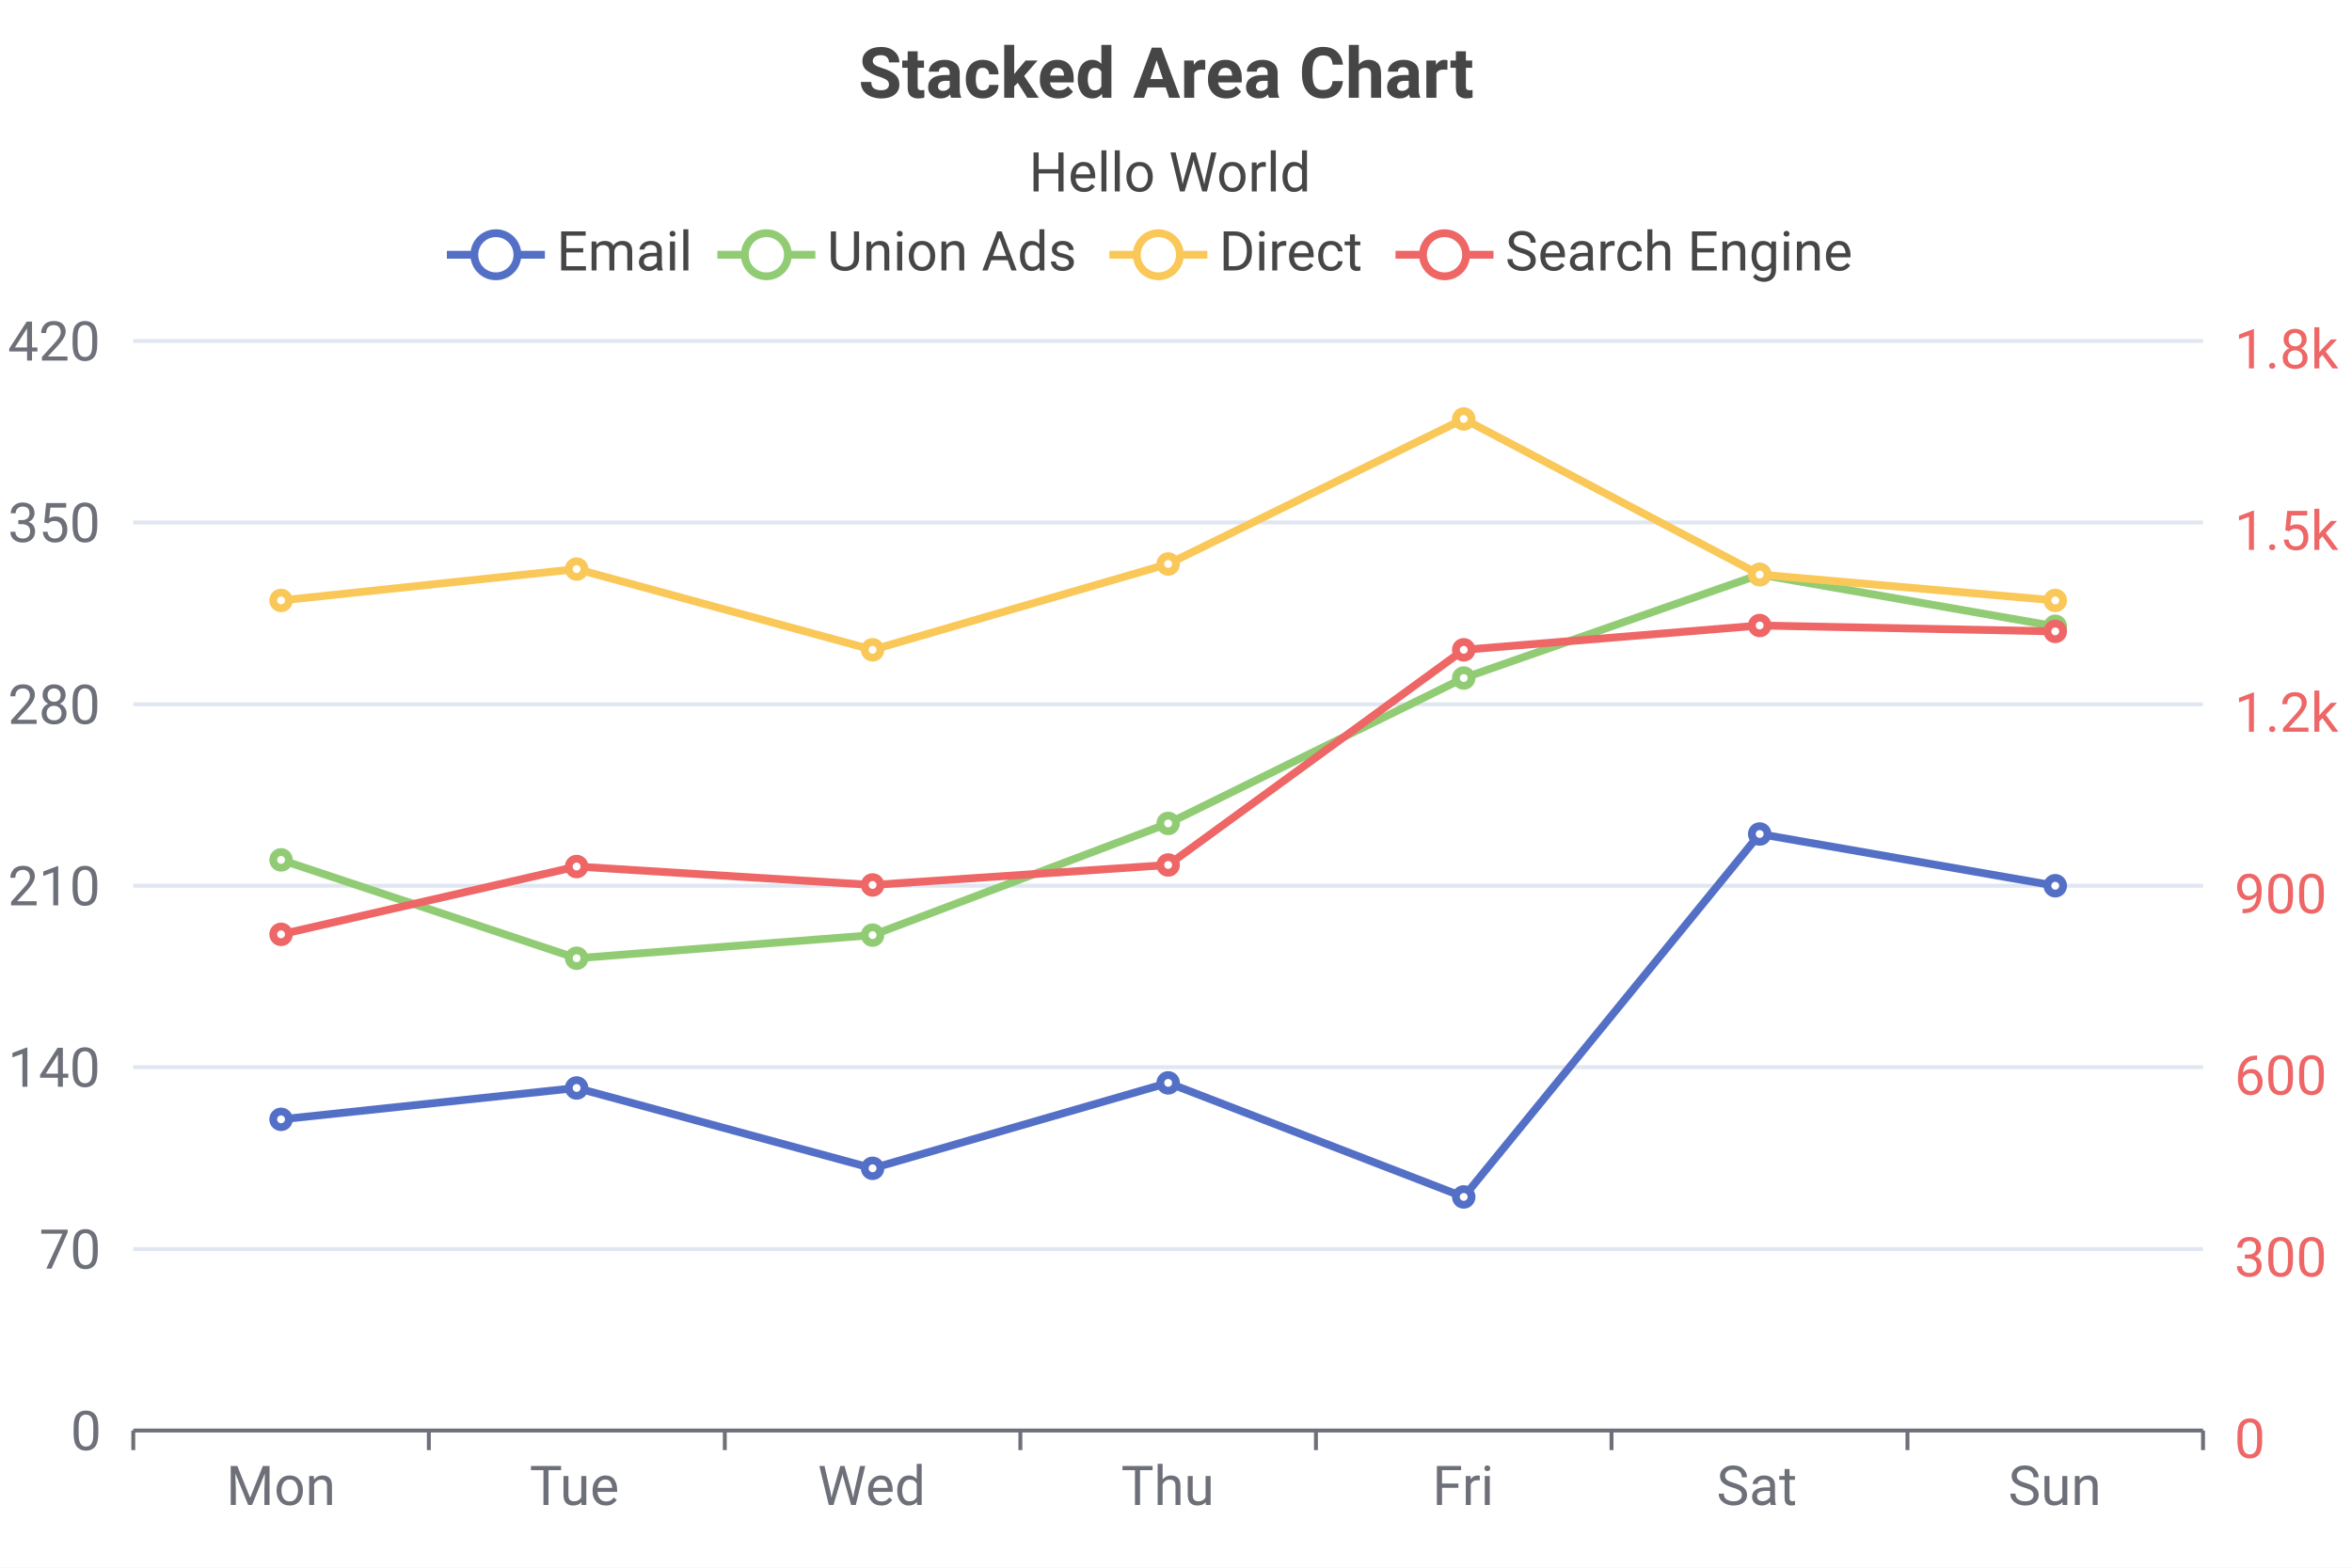
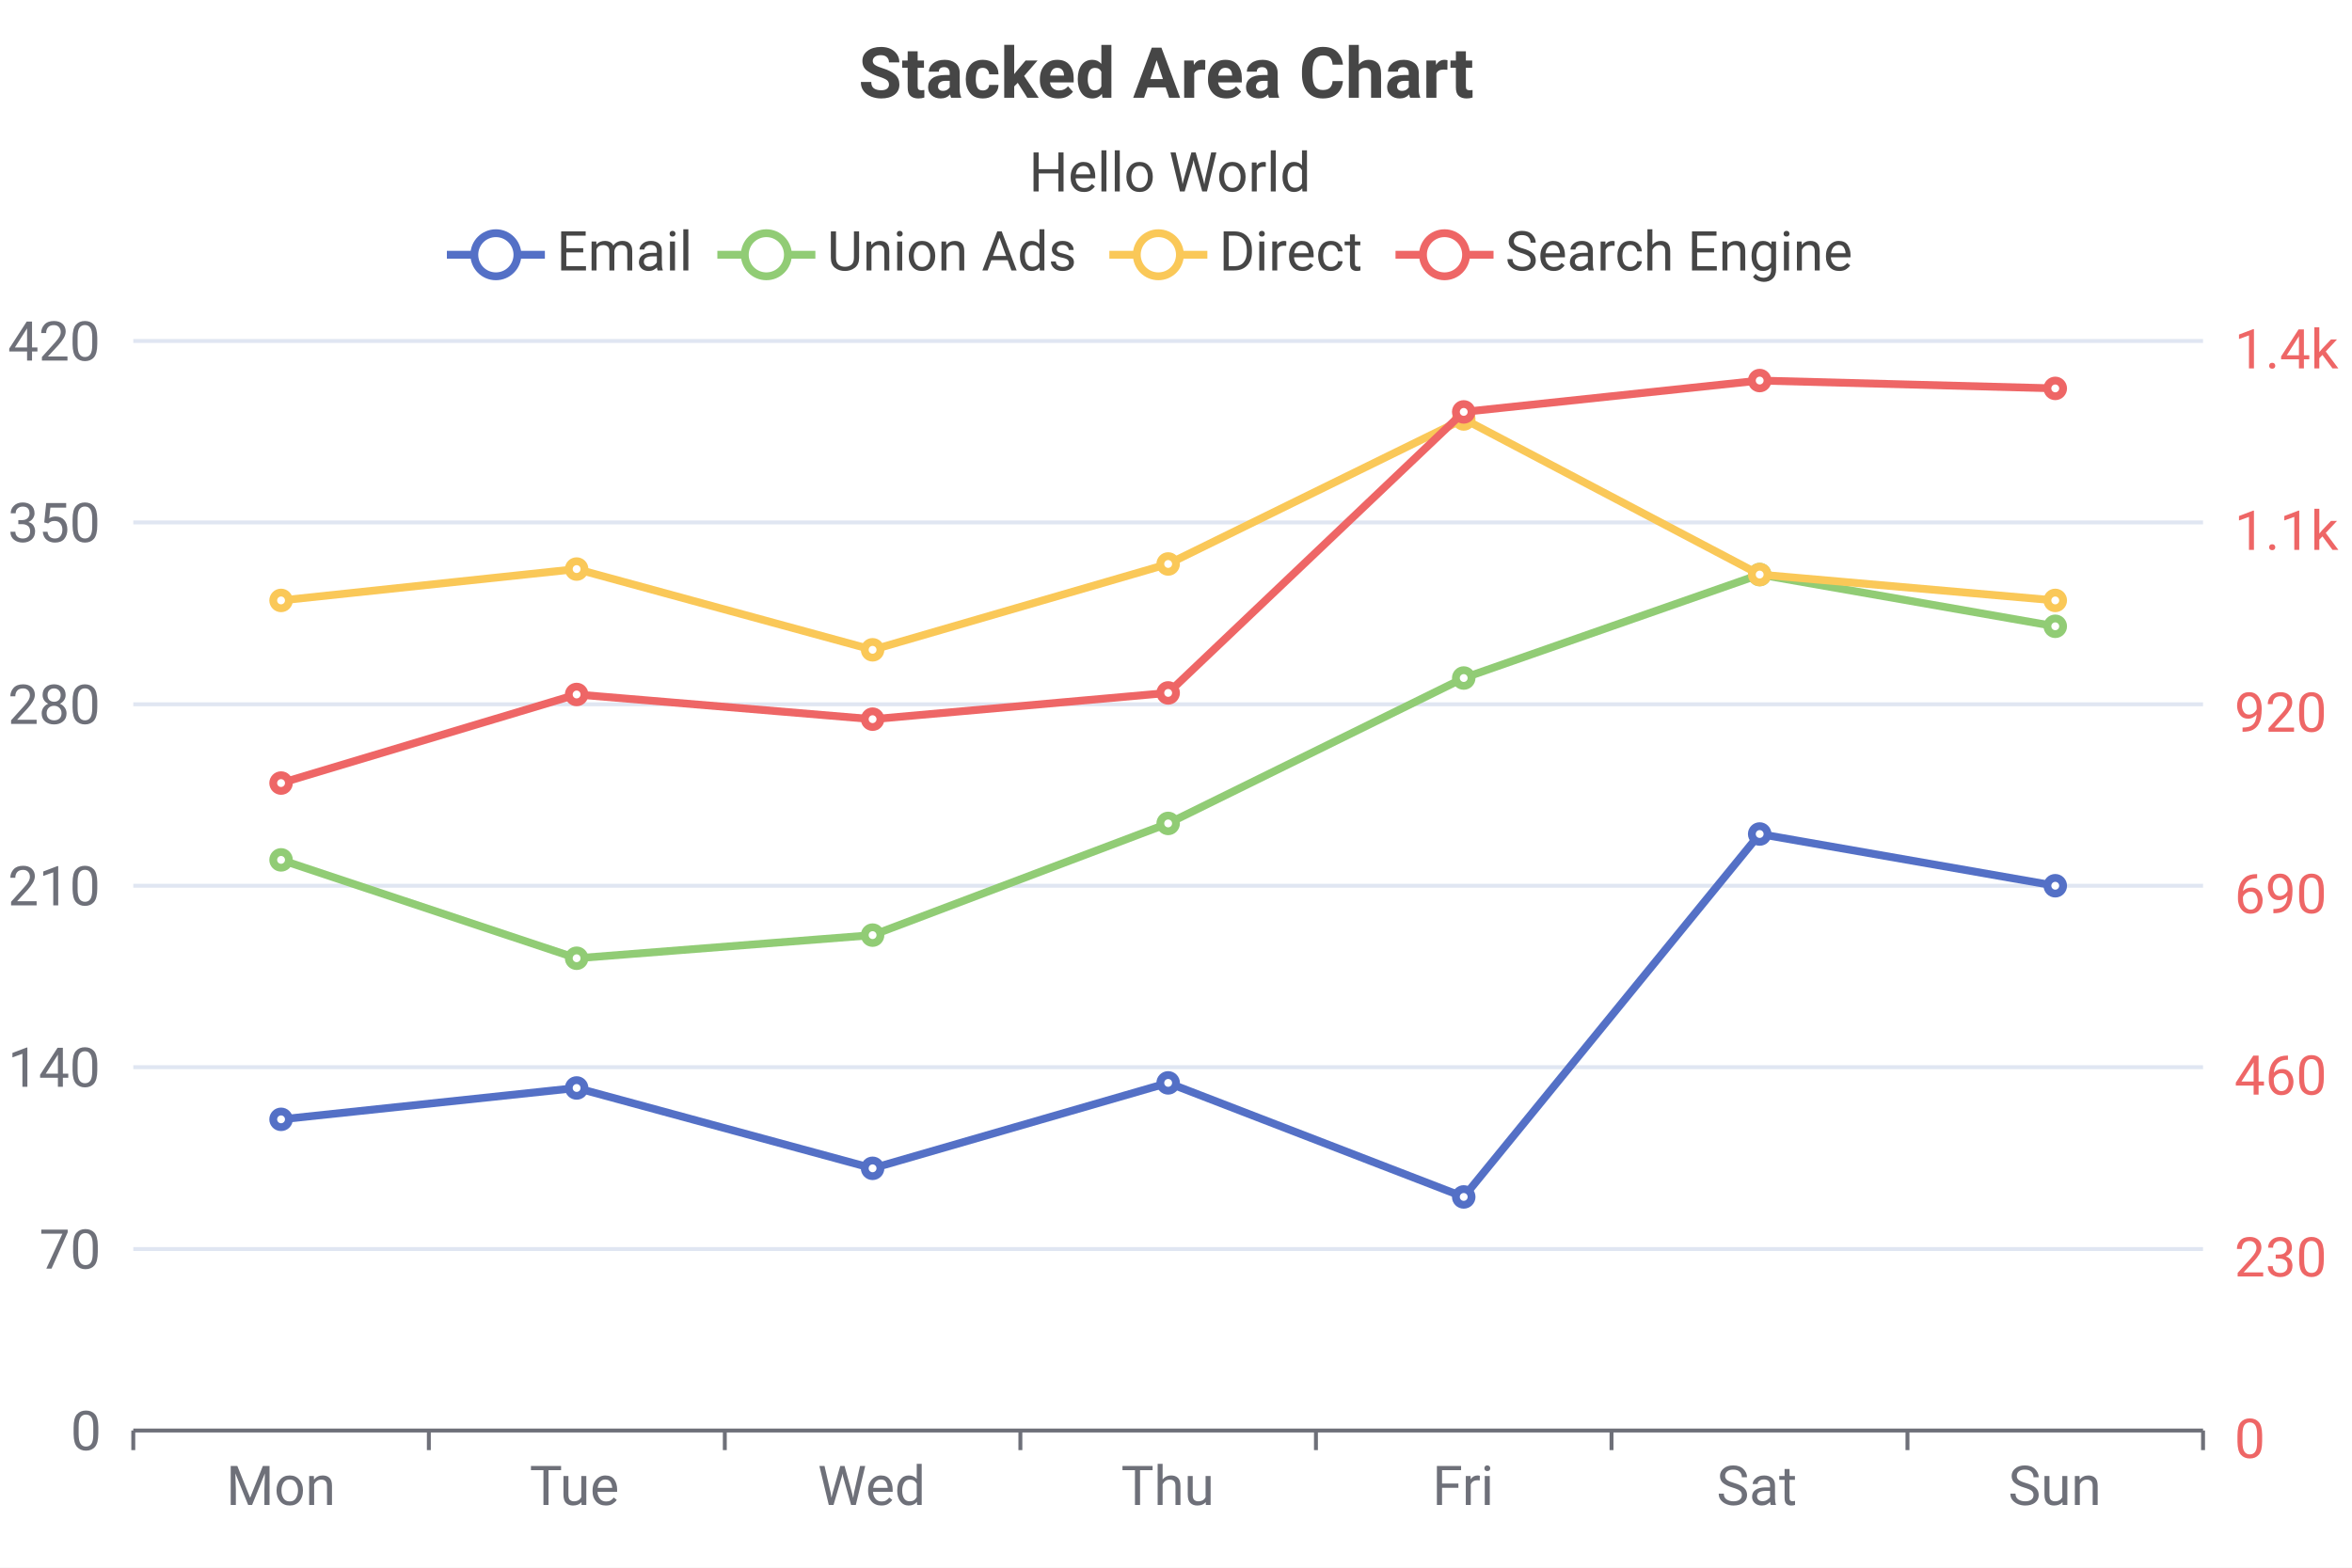
<svg xmlns="http://www.w3.org/2000/svg" width="600" height="400" viewBox="0 0 600 400">
  <rect x="0" y="0" width="600" height="400" fill="#FFFFFF" />
  <text font-size="18" x="219" y="5" dy="15" font-weight="bold" dominant-baseline="middle" font-family="Roboto" fill="#464646">
Stacked Area Chart
</text>
  <text font-size="14" x="262.5" y="35" dy="10" dominant-baseline="middle" font-family="Roboto" fill="#464646">
Hello World
</text>
  <g>
    <line stroke-width="2" x1="114" y1="65" x2="139" y2="65" stroke="#5470C6" />
    <circle cx="126.5" cy="65" r="5.5" stroke-width="2" stroke="#5470C6" fill="#FFFFFF" />
    <text font-size="14" x="142" y="69" font-family="Roboto" fill="#464646">
Email
</text>
  </g>
  <g>
    <line stroke-width="2" x1="183" y1="65" x2="208" y2="65" stroke="#91CC75" />
    <circle cx="195.5" cy="65" r="5.5" stroke-width="2" stroke="#91CC75" fill="#FFFFFF" />
    <text font-size="14" x="211" y="69" font-family="Roboto" fill="#464646">
Union Ads
</text>
  </g>
  <g>
    <line stroke-width="2" x1="283" y1="65" x2="308" y2="65" stroke="#FAC858" />
    <circle cx="295.5" cy="65" r="5.5" stroke-width="2" stroke="#FAC858" fill="#FFFFFF" />
    <text font-size="14" x="311" y="69" font-family="Roboto" fill="#464646">
Direct
</text>
  </g>
  <g>
    <line stroke-width="2" x1="356" y1="65" x2="381" y2="65" stroke="#EE6666" />
    <circle cx="368.5" cy="65" r="5.5" stroke-width="2" stroke="#EE6666" fill="#FFFFFF" />
    <text font-size="14" x="384" y="69" font-family="Roboto" fill="#464646">
Search Engine
</text>
  </g>
  <g stroke="#E0E6F2">
    <line stroke-width="1" x1="34" y1="87" x2="562" y2="87" />
    <line stroke-width="1" x1="34" y1="133.3" x2="562" y2="133.3" />
    <line stroke-width="1" x1="34" y1="179.7" x2="562" y2="179.7" />
    <line stroke-width="1" x1="34" y1="226" x2="562" y2="226" />
    <line stroke-width="1" x1="34" y1="272.3" x2="562" y2="272.3" />
    <line stroke-width="1" x1="34" y1="318.7" x2="562" y2="318.7" />
  </g>
  <g>
    <text font-size="14" x="2" y="92" font-family="Roboto" fill="#6E7079">
420
</text>
    <text font-size="14" x="2" y="138.3" font-family="Roboto" fill="#6E7079">
350
</text>
    <text font-size="14" x="2" y="184.7" font-family="Roboto" fill="#6E7079">
280
</text>
    <text font-size="14" x="2" y="231" font-family="Roboto" fill="#6E7079">
210
</text>
    <text font-size="14" x="2" y="277.3" font-family="Roboto" fill="#6E7079">
140
</text>
    <text font-size="14" x="10" y="323.7" font-family="Roboto" fill="#6E7079">
70
</text>
    <text font-size="14" x="18" y="370" font-family="Roboto" fill="#6E7079">
0
</text>
  </g>
  <g>
    <text font-size="14" x="570" y="94" font-family="Roboto" fill="#EE6666">
- 1.8k
+ 1.4k
</text>
    <text font-size="14" x="570" y="140.3" font-family="Roboto" fill="#EE6666">
- 1.5k
+ 1.1k
</text>
    <text font-size="14" x="570" y="186.7" font-family="Roboto" fill="#EE6666">
- 1.2k
+ 920
</text>
    <text font-size="14" x="570" y="233" font-family="Roboto" fill="#EE6666">
- 900
+ 690
</text>
    <text font-size="14" x="570" y="279.3" font-family="Roboto" fill="#EE6666">
- 600
+ 460
</text>
    <text font-size="14" x="570" y="325.7" font-family="Roboto" fill="#EE6666">
- 300
+ 230
</text>
    <text font-size="14" x="570" y="372" font-family="Roboto" fill="#EE6666">
0
</text>
  </g>
  <g>
    <g stroke="#6E7079">
      <line stroke-width="1" x1="34" y1="365" x2="562" y2="365" />
      <line stroke-width="1" x1="34" y1="365" x2="34" y2="370" />
      <line stroke-width="1" x1="109.4" y1="365" x2="109.4" y2="370" />
      <line stroke-width="1" x1="184.9" y1="365" x2="184.9" y2="370" />
      <line stroke-width="1" x1="260.3" y1="365" x2="260.3" y2="370" />
      <line stroke-width="1" x1="335.7" y1="365" x2="335.7" y2="370" />
      <line stroke-width="1" x1="411.1" y1="365" x2="411.1" y2="370" />
      <line stroke-width="1" x1="486.6" y1="365" x2="486.6" y2="370" />
      <line stroke-width="1" x1="562" y1="365" x2="562" y2="370" />
    </g>
    <text font-size="14" x="57.7" y="384" font-family="Roboto" fill="#6E7079">
Mon
</text>
    <text font-size="14" x="135.1" y="384" font-family="Roboto" fill="#6E7079">
Tue
</text>
    <text font-size="14" x="208.6" y="384" font-family="Roboto" fill="#6E7079">
Wed
</text>
    <text font-size="14" x="286" y="384" font-family="Roboto" fill="#6E7079">
Thu
</text>
    <text font-size="14" x="365.4" y="384" font-family="Roboto" fill="#6E7079">
Fri
</text>
    <text font-size="14" x="437.9" y="384" font-family="Roboto" fill="#6E7079">
Sat
</text>
    <text font-size="14" x="512.3" y="384" font-family="Roboto" fill="#6E7079">
Sun
</text>
  </g>
  <g>
    <path d="M 71.7 285.6 L 147.1 277.6 L 222.6 298.1 L 298 276.3 L 373.4 305.4 L 448.9 212.8 L 524.3 226" stroke-width="2" fill="none" stroke="#5470C6" />
    <circle cx="71.7" cy="285.6" r="2" stroke-width="2" stroke="#5470C6" fill="#FFFFFF" />
    <circle cx="147.1" cy="277.6" r="2" stroke-width="2" stroke="#5470C6" fill="#FFFFFF" />
    <circle cx="222.6" cy="298.1" r="2" stroke-width="2" stroke="#5470C6" fill="#FFFFFF" />
    <circle cx="298" cy="276.3" r="2" stroke-width="2" stroke="#5470C6" fill="#FFFFFF" />
    <circle cx="373.4" cy="305.4" r="2" stroke-width="2" stroke="#5470C6" fill="#FFFFFF" />
    <circle cx="448.9" cy="212.8" r="2" stroke-width="2" stroke="#5470C6" fill="#FFFFFF" />
    <circle cx="524.3" cy="226" r="2" stroke-width="2" stroke="#5470C6" fill="#FFFFFF" />
  </g>
  <g>
    <path d="M 71.7 219.4 L 147.1 244.5 L 222.6 238.6 L 298 210.1 L 373.4 173 L 448.9 146.6 L 524.3 159.8" stroke-width="2" fill="none" stroke="#91CC75" />
    <circle cx="71.7" cy="219.4" r="2" stroke-width="2" stroke="#91CC75" fill="#FFFFFF" />
    <circle cx="147.1" cy="244.5" r="2" stroke-width="2" stroke="#91CC75" fill="#FFFFFF" />
    <circle cx="222.6" cy="238.6" r="2" stroke-width="2" stroke="#91CC75" fill="#FFFFFF" />
    <circle cx="298" cy="210.1" r="2" stroke-width="2" stroke="#91CC75" fill="#FFFFFF" />
    <circle cx="373.4" cy="173" r="2" stroke-width="2" stroke="#91CC75" fill="#FFFFFF" />
    <circle cx="448.9" cy="146.6" r="2" stroke-width="2" stroke="#91CC75" fill="#FFFFFF" />
    <circle cx="524.3" cy="159.8" r="2" stroke-width="2" stroke="#91CC75" fill="#FFFFFF" />
  </g>
  <g>
    <path d="M 71.7 153.2 L 147.1 145.2 L 222.6 165.8 L 298 143.9 L 373.4 106.9 L 448.9 146.6 L 524.3 153.2" stroke-width="2" fill="none" stroke="#FAC858" />
    <circle cx="71.7" cy="153.2" r="2" stroke-width="2" stroke="#FAC858" fill="#FFFFFF" />
    <circle cx="147.1" cy="145.2" r="2" stroke-width="2" stroke="#FAC858" fill="#FFFFFF" />
    <circle cx="222.6" cy="165.8" r="2" stroke-width="2" stroke="#FAC858" fill="#FFFFFF" />
    <circle cx="298" cy="143.9" r="2" stroke-width="2" stroke="#FAC858" fill="#FFFFFF" />
    <circle cx="373.4" cy="106.9" r="2" stroke-width="2" stroke="#FAC858" fill="#FFFFFF" />
    <circle cx="448.9" cy="146.6" r="2" stroke-width="2" stroke="#FAC858" fill="#FFFFFF" />
    <circle cx="524.3" cy="153.2" r="2" stroke-width="2" stroke="#FAC858" fill="#FFFFFF" />
  </g>
  <g>
-     <path d="M 71.7 238.4 L 147.1 221.1 L 222.6 225.8 L 298 220.7 L 373.4 165.8 L 448.9 159.6 L 524.3 161.1" stroke-width="2" fill="none" stroke="#EE6666" />
-     <circle cx="71.7" cy="238.4" r="2" stroke-width="2" stroke="#EE6666" fill="#FFFFFF" />
-     <circle cx="147.1" cy="221.1" r="2" stroke-width="2" stroke="#EE6666" fill="#FFFFFF" />
-     <circle cx="222.6" cy="225.8" r="2" stroke-width="2" stroke="#EE6666" fill="#FFFFFF" />
-     <circle cx="298" cy="220.7" r="2" stroke-width="2" stroke="#EE6666" fill="#FFFFFF" />
-     <circle cx="373.4" cy="165.8" r="2" stroke-width="2" stroke="#EE6666" fill="#FFFFFF" />
-     <circle cx="448.9" cy="159.6" r="2" stroke-width="2" stroke="#EE6666" fill="#FFFFFF" />
-     <circle cx="524.3" cy="161.1" r="2" stroke-width="2" stroke="#EE6666" fill="#FFFFFF" />
+     <path d="M 71.7 199.8 L 147.1 177.2 L 222.6 183.5 L 298 176.8 L 373.4 105.1 L 448.9 97.1 L 524.3 99.1" stroke-width="2" fill="none" stroke="#EE6666" />
+     <circle cx="71.7" cy="199.8" r="2" stroke-width="2" stroke="#EE6666" fill="#FFFFFF" />
+     <circle cx="147.1" cy="177.2" r="2" stroke-width="2" stroke="#EE6666" fill="#FFFFFF" />
+     <circle cx="222.6" cy="183.5" r="2" stroke-width="2" stroke="#EE6666" fill="#FFFFFF" />
+     <circle cx="298" cy="176.8" r="2" stroke-width="2" stroke="#EE6666" fill="#FFFFFF" />
+     <circle cx="373.4" cy="105.1" r="2" stroke-width="2" stroke="#EE6666" fill="#FFFFFF" />
+     <circle cx="448.9" cy="97.1" r="2" stroke-width="2" stroke="#EE6666" fill="#FFFFFF" />
+     <circle cx="524.3" cy="99.1" r="2" stroke-width="2" stroke="#EE6666" fill="#FFFFFF" />
  </g>
</svg>
